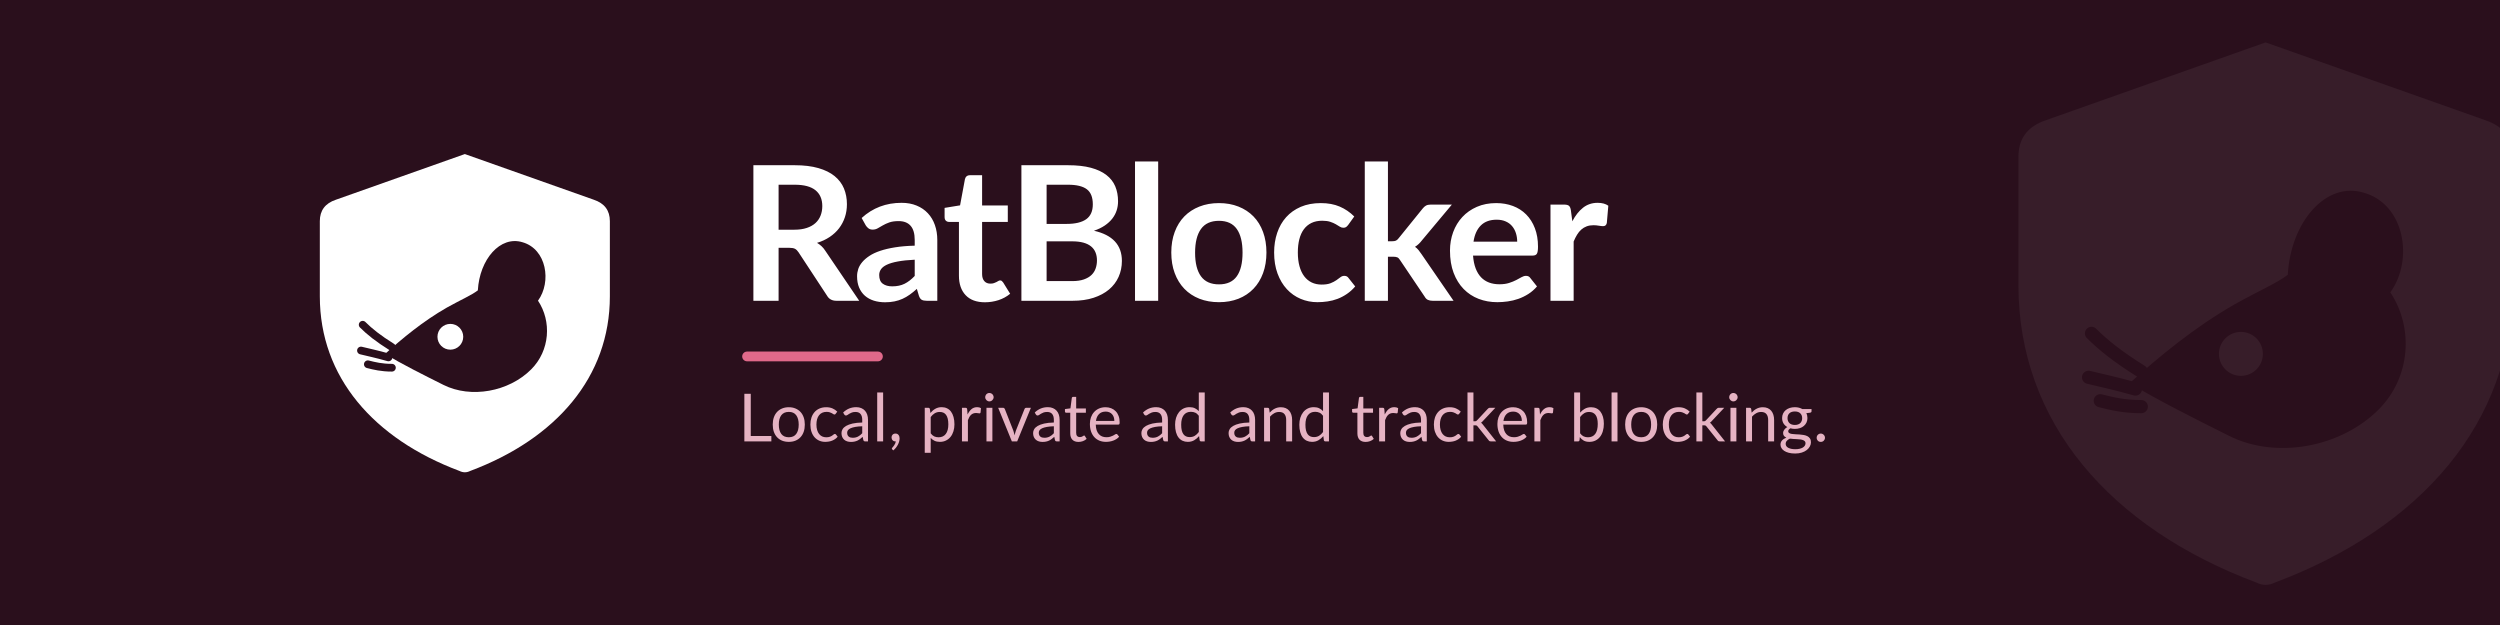
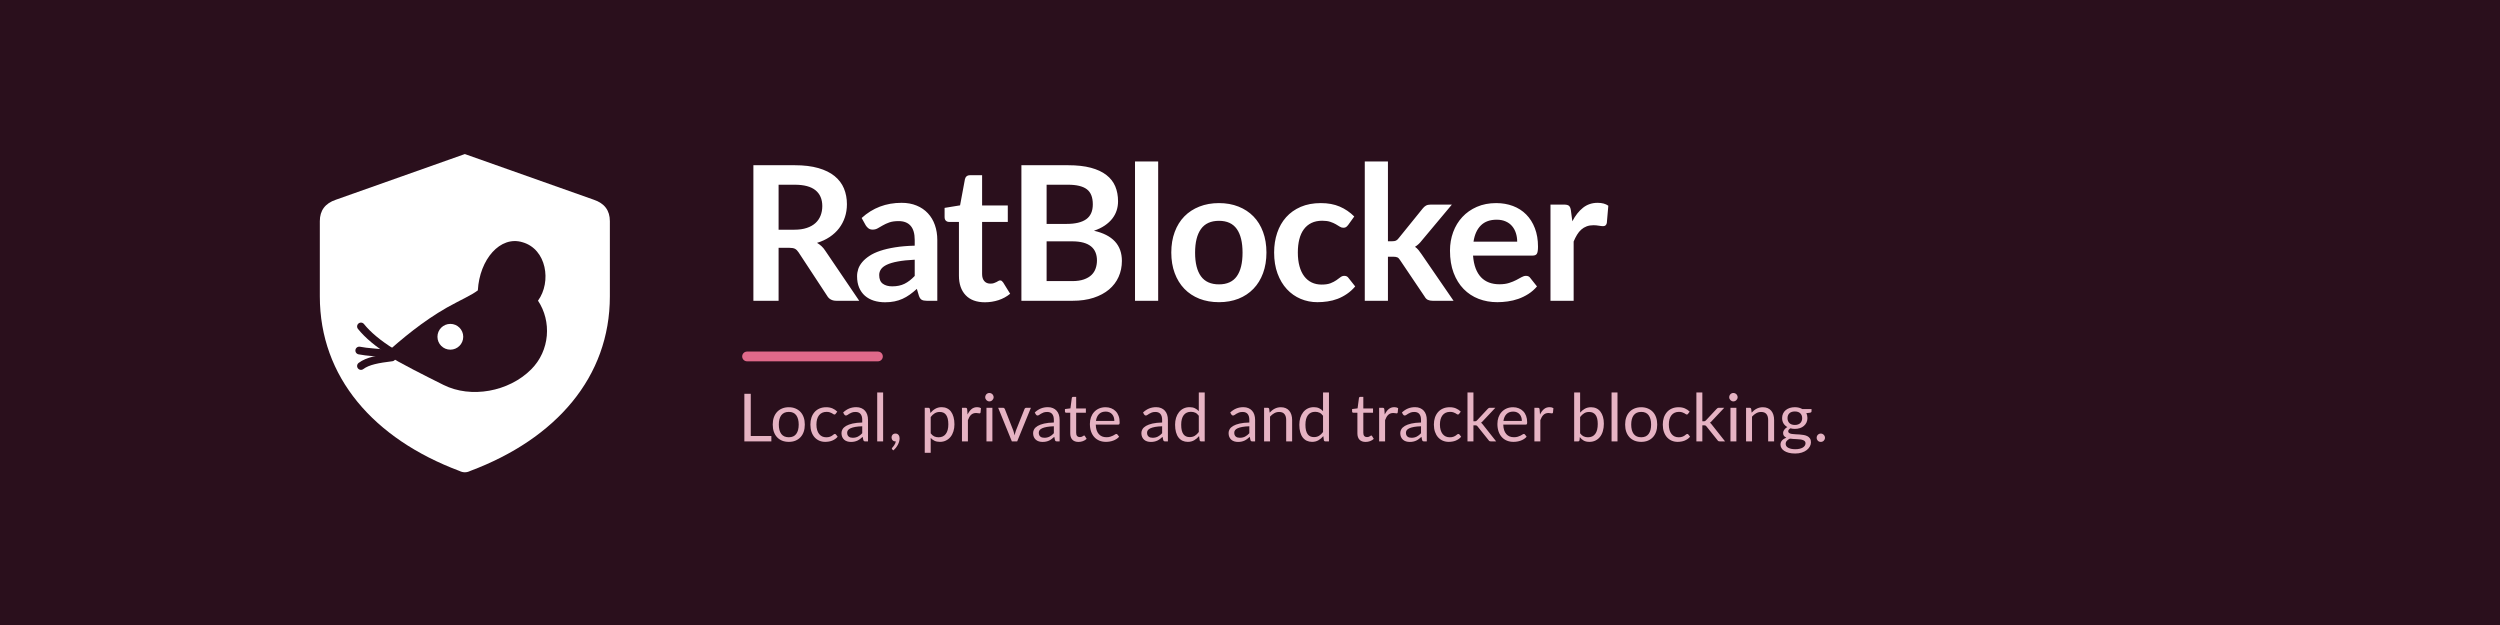
<svg xmlns="http://www.w3.org/2000/svg" viewBox="0 0 1280 320" width="1280" height="320" role="img" aria-label="RatBlocker — local, private ad and tracker blocking.">
  <defs>
    <g id="mark">
      <path fill="#ffffff" d="M64 5 112 22 Q118 24 118 30 V58 C118 88 98 111 66 123 Q64 124 62 123                C30 111 10 88 10 58 V30 Q10 24 16 22 Z" />
      <g transform="translate(65 66) scale(0.64) translate(-58 -53)">
        <g stroke="#2a0f1c" stroke-width="4.5" stroke-linecap="round" fill="none">
-           <path d="M14 70 C 6 65, 1 61, -3 57" />
-           <path d="M12 76 C 5 74, 0 73, -4 72" />
-           <path d="M14 82 C 8 82, 4 81, 0 80" />
+           <path d="M14 73 C 6 68, 0 63, -4 58" />
+           <path d="M12 74 C 5 73, 0 73, -5 72" />
+           <path d="M14 76 C 6 77, 0 78, -4 81" />
        </g>
        <path fill="#2a0f1c" d="           M 10 74           C 20 65, 32 55, 46 47           C 55 42, 60 40, 64 37           C 65 19, 77 5, 90 9           C 104 13, 107 32, 99 43           C 107 55, 106 72, 95 83           C 82 96, 60 100, 44 92           C 32 86, 20 80, 10 74           Z" />
        <circle cx="48" cy="64" r="7.5" fill="#ffffff" />
      </g>
    </g>
  </defs>
  <rect width="1280" height="320" fill="#2a0f1c" />
-   <use href="#mark" transform="translate(1010 10) scale(2.34375)" opacity="0.06" />
  <use href="#mark" transform="translate(150 72) scale(1.375)" />
  <g font-family="Lato, 'DejaVu Sans', system-ui, -apple-system, 'Segoe UI', Helvetica, Arial, sans-serif">
    <text x="378" y="154" font-size="96" font-weight="700" letter-spacing="-2.5" fill="#ffffff">RatBlocker</text>
    <rect x="380" y="180" width="72" height="5" rx="2.5" fill="#e0698a" />
    <text x="378" y="226" font-size="34" fill="#e6b3c3">Local, private ad and tracker blocking.</text>
  </g>
</svg>
